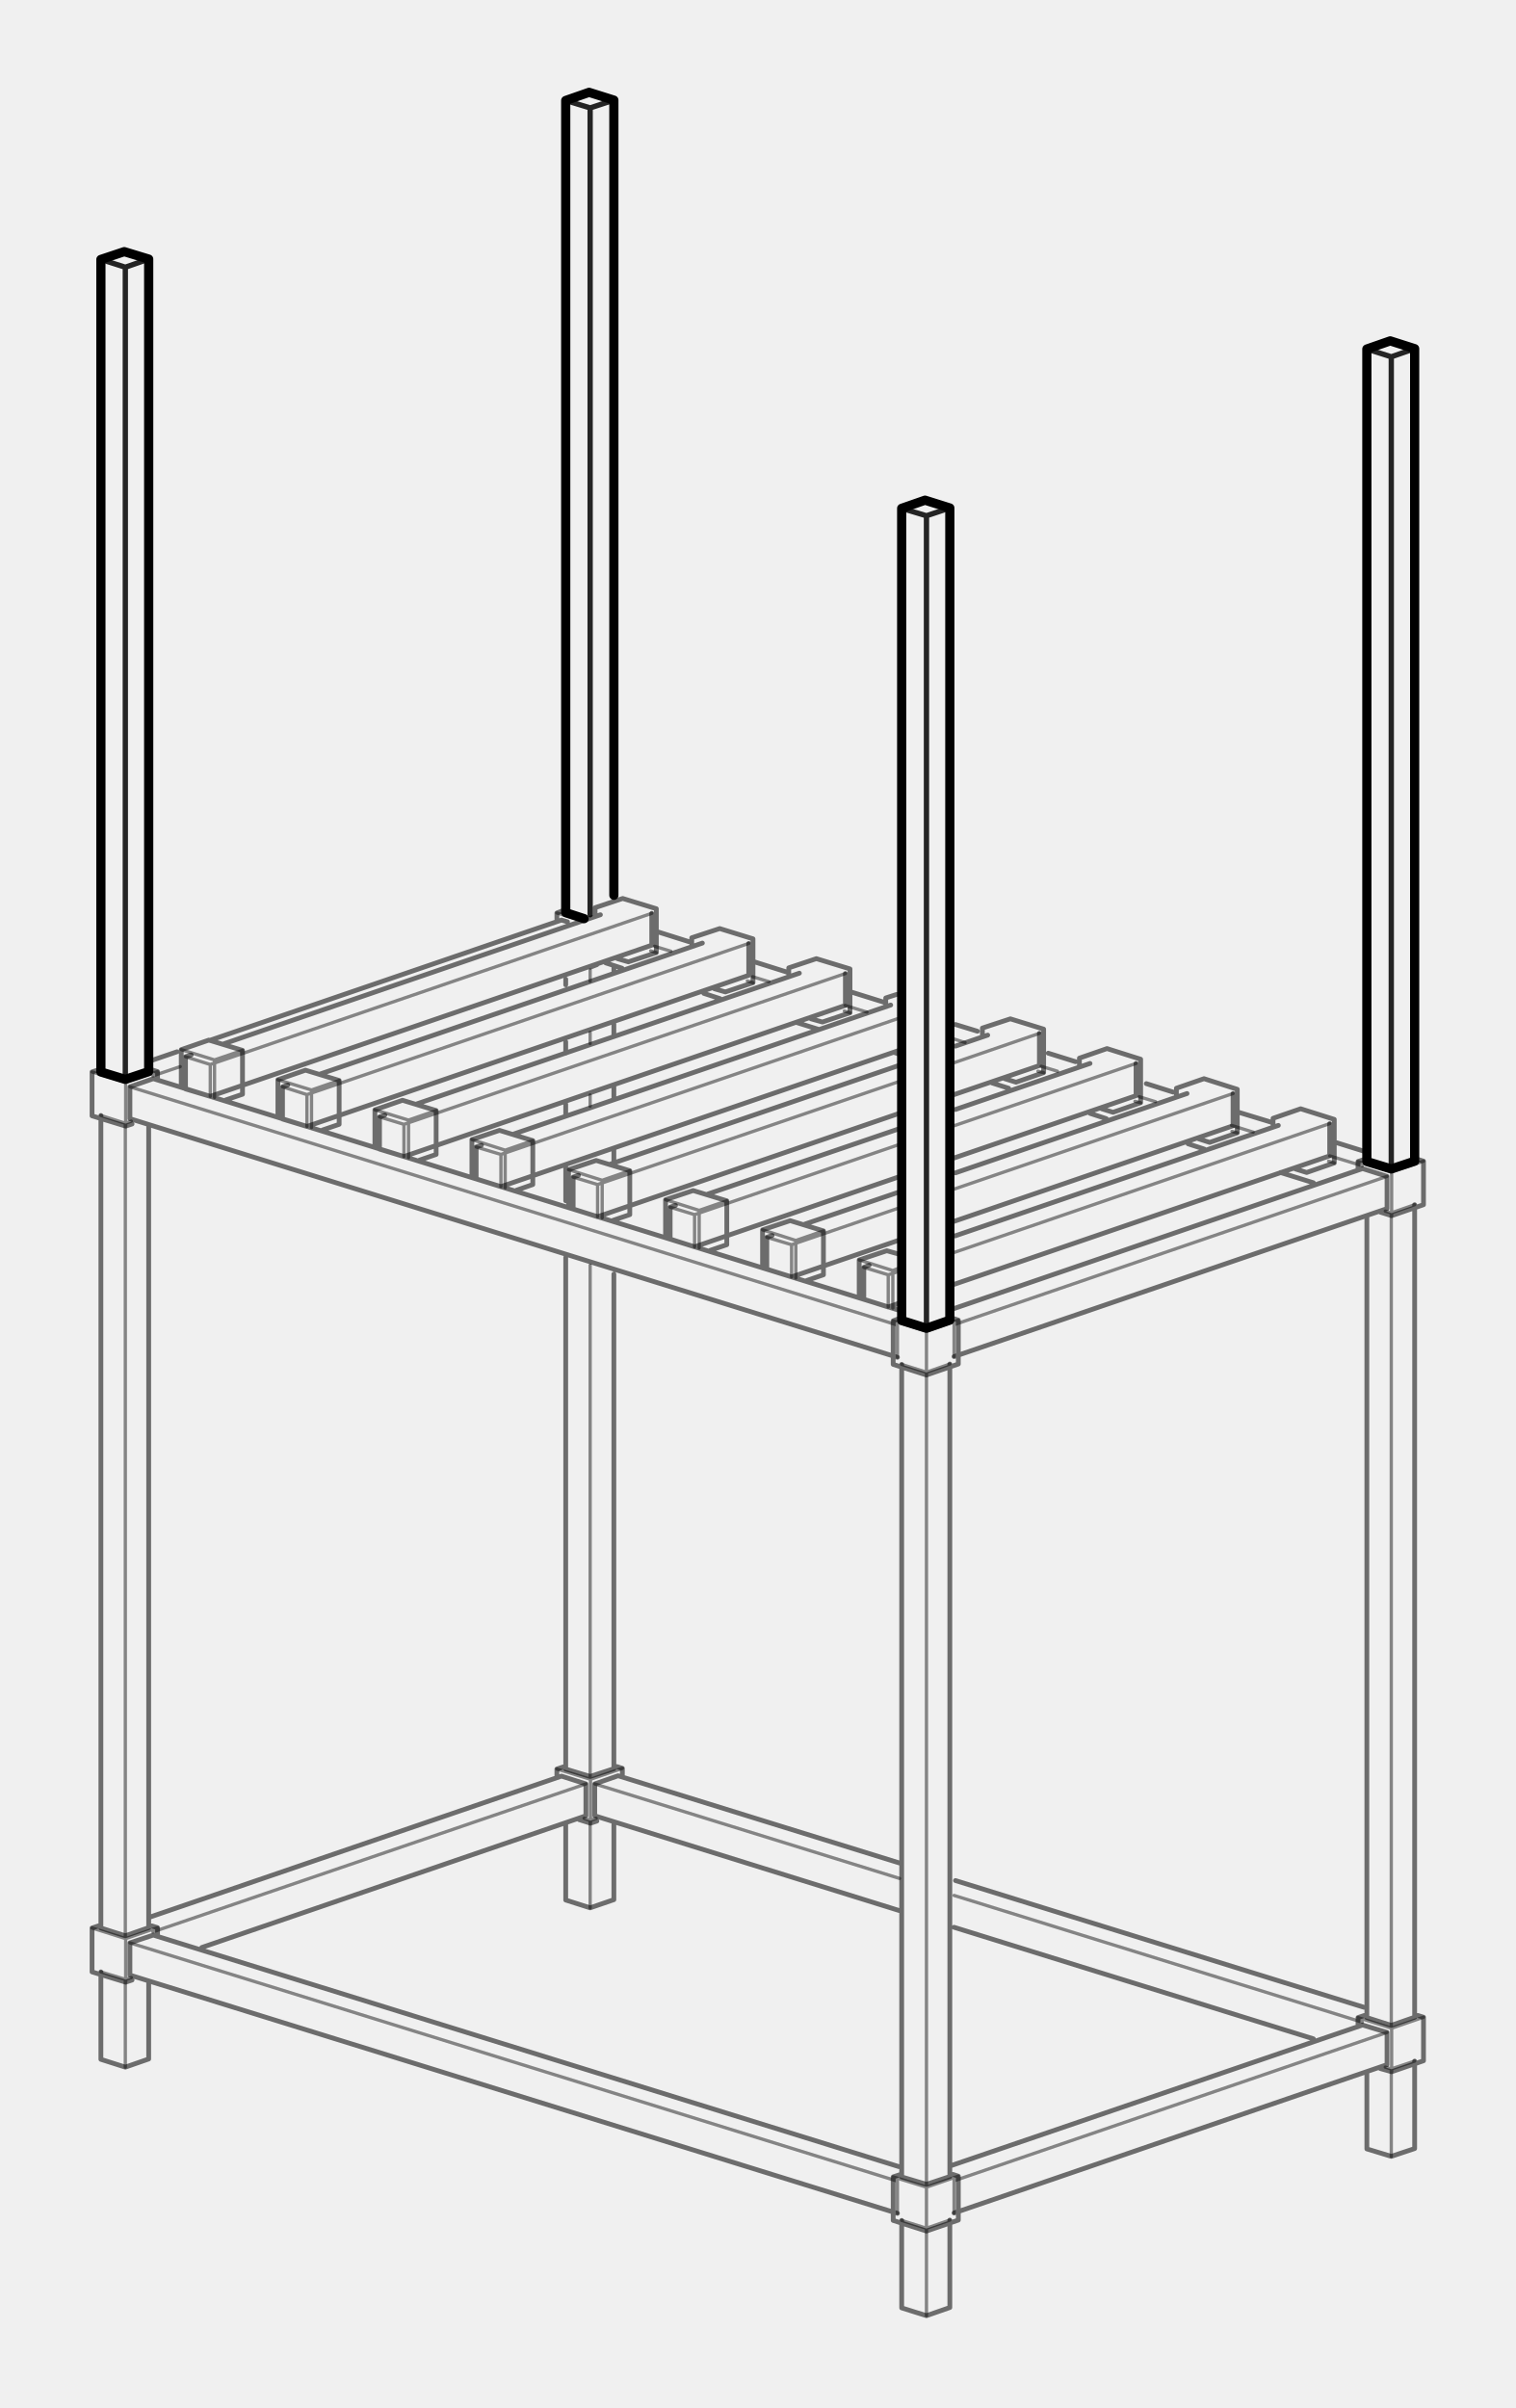
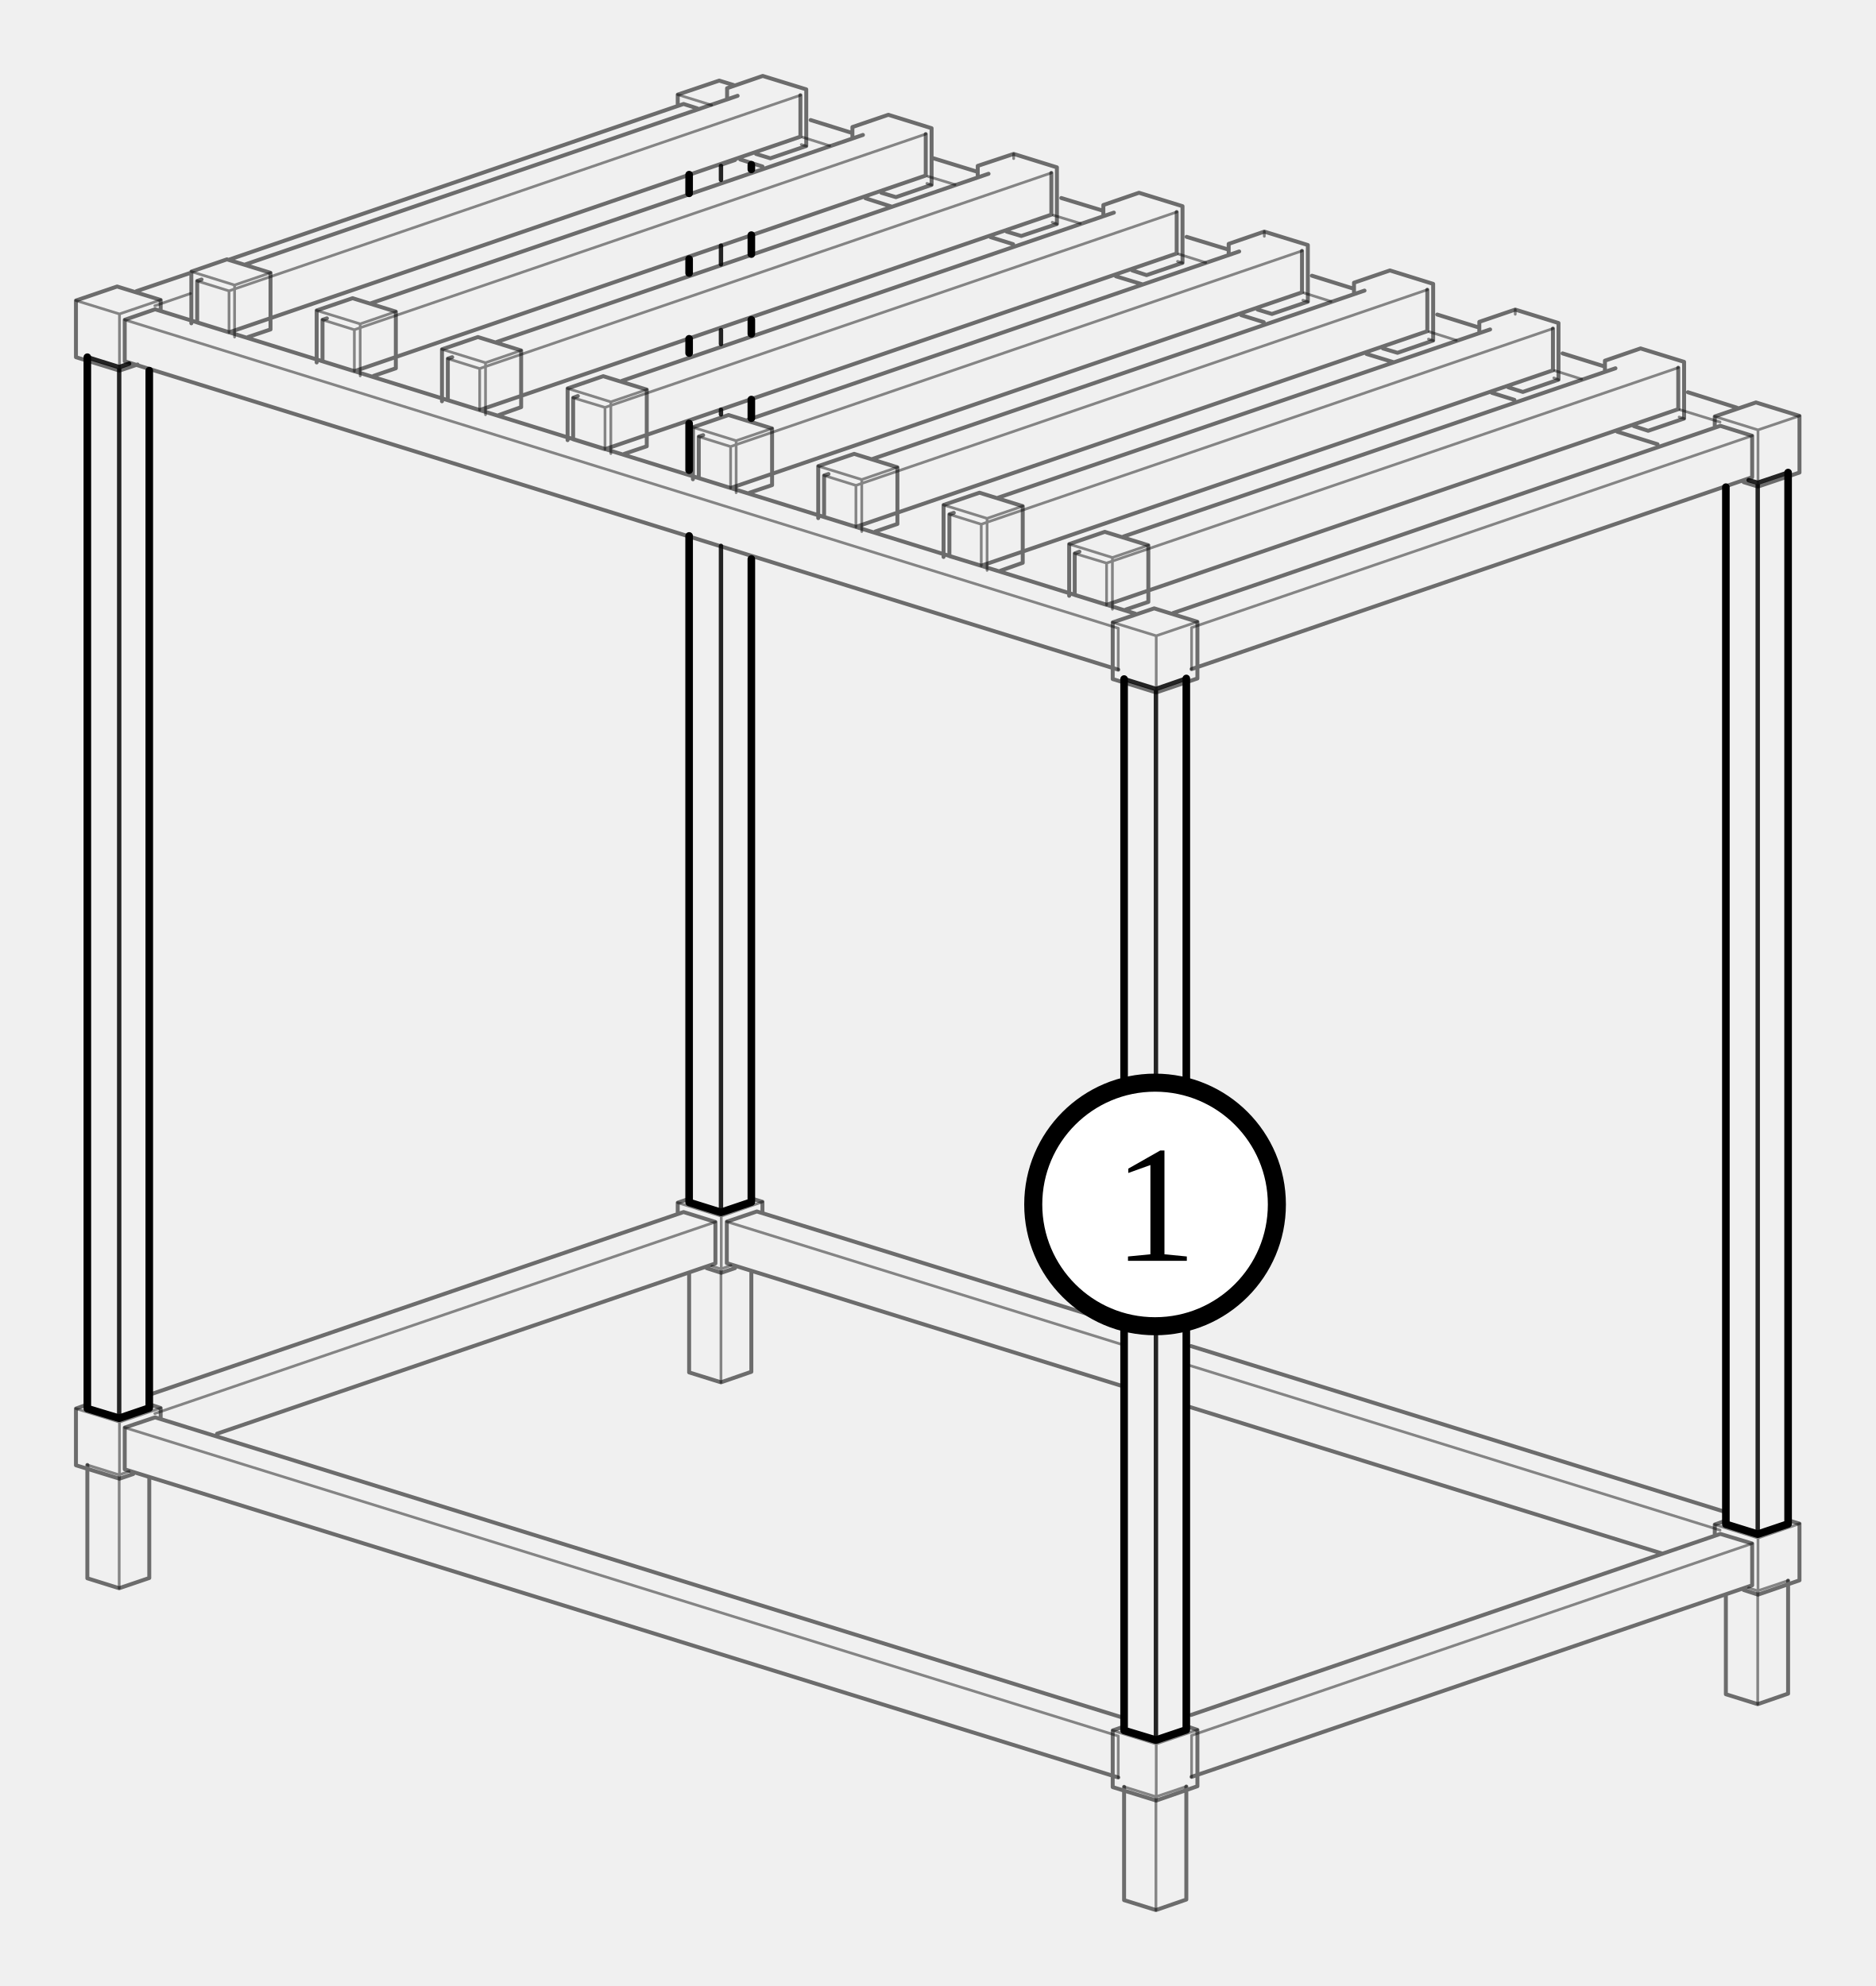
- <svg xmlns="http://www.w3.org/2000/svg" viewBox="0 0 428.1 680.0" width="428" height="680">
+ <svg xmlns="http://www.w3.org/2000/svg" viewBox="0 0 642.0 680.0" width="642" height="680">
  <g fill="none" stroke="currentColor" stroke-linecap="round" stroke-linejoin="round">
-     <path d="M26.0 544.5L35.5 547.5 M35.5 547.5L44.5 544.4 M35.5 559.8L35.5 547.5 M252.3 614.8L261.7 617.7 M261.7 617.7L270.7 614.6 M261.7 630.1L261.7 617.7 M383.6 569.8L393.1 572.8 M393.1 572.8L402.1 569.7 M393.1 585.1L393.1 572.8 M157.3 499.6L166.8 502.5 M166.8 502.5L175.8 499.4 M166.8 514.9L166.8 502.5 M36.7 548.7L253.5 616.0 M253.5 625.1L253.5 616.0 M168.0 503.8L254.1 530.5 M269.5 535.3L384.8 571.1 M43.2 545.6L165.5 503.8 M269.5 615.9L391.8 574.0 M269.5 625.0L269.5 615.9 M28.5 556.9L35.4 559.0 M35.4 559.0L37.1 558.5 M35.4 583.8L35.4 559.0 M254.7 627.1L261.7 629.3 M261.7 629.3L268.3 627.0 M261.7 654.0L261.7 629.3 M391.3 583.8L393.0 584.3 M393.0 584.3L399.6 582.1 M393.0 609.0L393.0 584.3 M165.0 513.5L166.7 514.1 M166.7 514.1L168.4 513.5 M166.7 538.8L166.7 514.1 M28.5 315.0L35.4 317.2 M35.4 317.2L37.1 316.6 M35.4 546.7L35.4 317.2 M254.7 385.3L261.7 387.5 M261.7 387.5L268.3 385.2 M261.7 616.9L261.7 387.5 M391.3 342.0L393.0 342.5 M393.0 342.5L399.6 340.2 M393.0 572.0L393.0 342.5 M166.7 501.7L166.7 357.3 M166.7 312.4L166.7 309.2 M166.7 294.7L166.7 291.5 M166.7 277.1L166.7 273.9 M26.0 302.7L35.5 305.6 M35.5 305.6L44.5 302.6 M35.5 318.0L35.5 305.6 M252.3 373.0L261.7 375.9 M261.7 375.9L270.7 372.8 M261.7 388.3L261.7 375.9 M383.6 328.0L393.1 330.9 M393.1 330.9L402.1 327.9 M393.1 343.3L393.1 330.9 M157.3 257.8L163.6 259.7 M36.7 306.9L253.5 374.2 M253.5 383.3L253.5 374.2 M184.9 267.2L189.5 268.6 M212.6 275.8L217.2 277.2 M238.7 283.9L244.9 285.8 M269.5 293.4L272.6 294.4 M294.1 301.1L298.7 302.5 M321.8 309.7L326.4 311.1 M347.9 317.8L354.0 319.7 M375.6 326.4L384.8 329.2 M43.2 303.8L50.9 301.2 M269.5 374.1L391.8 332.2 M269.5 383.1L269.5 374.1 M52.4 298.4L59.4 300.6 M59.4 300.6L184.1 257.9 M59.4 309.6L59.4 300.6 M51.2 296.4L60.6 299.3 M60.6 299.3L68.5 296.6 M60.6 309.9L60.6 299.3 M183.8 268.5L185.4 269.0 M79.8 306.9L86.7 309.1 M86.7 309.1L211.5 266.4 M86.7 318.1L86.7 309.1 M78.5 304.9L88.0 307.8 M88.0 307.8L95.8 305.1 M88.0 318.4L88.0 307.8 M211.1 277.0L212.7 277.5 M107.2 315.4L114.1 317.5 M114.1 317.5L238.8 274.9 M114.1 326.6L114.1 317.5 M105.9 313.4L115.4 316.3 M115.4 316.3L123.2 313.6 M115.4 326.9L115.4 316.3 M238.5 285.5L240.1 286.0 M134.5 323.9L141.5 326.0 M141.5 326.0L254.0 287.5 M141.5 335.1L141.5 326.0 M133.3 321.8L142.7 324.8 M142.7 324.8L150.5 322.1 M142.7 335.4L142.7 324.8 M161.9 332.4L168.8 334.5 M168.8 334.5L254.0 305.4 M269.2 300.2L293.6 291.8 M168.8 343.6L168.8 334.5 M160.6 330.3L170.1 333.3 M170.1 333.3L177.9 330.6 M170.1 343.9L170.1 333.3 M293.2 302.5L294.8 302.9 M189.3 340.9L196.2 343.0 M196.2 343.0L254.0 323.2 M269.2 318.0L320.9 300.3 M196.2 352.1L196.2 343.0 M188.0 338.8L197.5 341.8 M197.5 341.8L205.3 339.1 M197.5 352.4L197.5 341.8 M320.6 311.0L322.2 311.4 M216.6 349.4L223.6 351.5 M223.6 351.5L254.0 341.1 M269.2 335.9L348.3 308.8 M223.6 360.6L223.6 351.5 M215.4 347.3L224.8 350.3 M224.8 350.3L232.6 347.6 M224.8 360.9L224.8 350.3 M348.0 319.5L349.5 319.9 M244.0 357.9L250.9 360.0 M250.9 360.0L254.0 359.0 M269.2 353.8L375.6 317.3 M250.9 369.1L250.9 360.0 M242.7 355.8L252.2 358.8 M252.2 358.8L253.7 358.2 M252.2 369.4L252.2 358.8 M375.3 327.9L376.9 328.4" stroke-width="0.93" opacity="0.45" />
-     <path d="M35.5 559.8L37.3 559.2 M26.0 556.9L35.5 559.8 M42.9 543.9L44.5 544.4 M26.0 544.5L27.8 543.9 M26.0 556.9L26.0 544.5 M44.5 546.2L44.5 544.4 M261.7 630.1L270.7 627.0 M252.3 627.1L261.7 630.1 M269.2 614.1L270.7 614.6 M252.3 614.8L254.1 614.2 M252.3 627.1L252.3 614.8 M270.7 627.0L270.7 614.6 M393.1 585.1L402.1 582.0 M389.9 584.2L393.1 585.1 M400.5 569.2L402.1 569.7 M383.6 569.8L385.4 569.2 M383.6 571.6L383.6 569.8 M402.1 582.0L402.1 569.7 M166.8 514.9L168.6 514.3 M163.6 513.9L166.8 514.9 M174.2 498.9L175.8 499.4 M157.3 499.6L159.1 499.0 M157.3 501.4L157.3 499.6 M175.8 501.2L175.8 499.4 M36.7 557.8L253.5 625.1 M43.3 546.5L253.9 611.9 M36.7 548.7L43.3 546.5 M36.7 557.8L36.7 548.7 M168.0 512.8L254.1 539.6 M269.5 544.3L371.0 575.8 M174.6 501.5L254.6 526.3 M269.9 531.1L385.3 566.9 M168.0 503.8L174.6 501.5 M168.0 512.8L168.0 503.8 M57.0 550.0L165.5 512.8 M158.6 501.6L165.5 503.8 M42.4 541.4L158.6 501.6 M165.5 512.8L165.5 503.8 M269.5 625.0L391.8 583.1 M384.9 571.9L391.8 574.0 M268.7 611.6L384.9 571.9 M391.8 583.1L391.8 574.0 M35.4 583.8L42.0 581.5 M28.5 581.6L35.4 583.8 M28.5 581.6L28.5 556.9 M42.0 581.5L42.0 560.1 M261.7 654.0L268.3 651.7 M254.7 651.8L261.7 654.0 M254.7 651.8L254.7 627.1 M268.3 651.7L268.3 627.0 M393.0 609.0L399.6 606.8 M386.1 606.9L393.0 609.0 M386.1 606.9L386.1 585.5 M399.6 606.8L399.6 582.1 M166.7 538.8L173.4 536.5 M159.8 536.6L166.7 538.8 M159.8 536.6L159.8 515.2 M173.4 536.5L173.4 515.1 M35.4 546.7L42.0 544.4 M28.5 544.5L35.4 546.7 M28.5 544.5L28.5 315.0 M42.0 544.4L42.0 318.2 M261.7 616.9L268.3 614.7 M254.7 614.8L261.7 616.9 M254.7 614.8L254.7 385.3 M268.3 614.7L268.3 385.2 M393.0 572.0L399.6 569.7 M386.1 569.8L393.0 572.0 M386.1 569.8L386.1 343.5 M399.6 569.7L399.6 340.2 M166.7 501.7L173.4 499.5 M159.8 499.6L166.7 501.7 M159.8 499.6L159.8 355.1 M159.8 339.1L159.8 329.5 M159.8 315.0L159.8 311.8 M159.8 297.4L159.8 294.2 M159.8 278.1L159.8 276.5 M173.4 499.5L173.4 359.8 M173.4 327.8L173.4 324.5 M173.4 310.1L173.4 306.9 M173.4 292.5L173.4 289.2 M173.4 274.8L173.4 273.2 M35.5 318.0L37.3 317.4 M26.0 315.1L35.5 318.0 M42.9 302.1L44.5 302.6 M26.0 302.7L27.8 302.1 M26.0 315.1L26.0 302.7 M44.5 304.3L44.5 302.6 M261.7 388.3L270.7 385.2 M252.3 385.3L261.7 388.3 M269.2 372.3L270.7 372.8 M252.3 373.0L254.1 372.3 M252.3 385.3L252.3 373.0 M270.7 385.2L270.7 372.8 M393.1 343.3L402.1 340.2 M389.9 342.3L393.1 343.3 M400.5 327.4L402.1 327.9 M383.6 328.0L385.4 327.4 M383.6 329.8L383.6 328.0 M402.1 340.2L402.1 327.9 M166.8 273.1L168.6 272.4 M157.3 257.8L159.1 257.1 M157.3 259.5L157.3 257.8 M36.7 315.9L253.5 383.3 M43.3 304.6L253.9 370.0 M36.7 306.9L43.3 304.6 M36.7 315.9L36.7 306.9 M171.1 271.9L175.7 273.4 M198.8 280.5L203.4 282.0 M224.9 288.7L231.0 290.6 M252.6 297.2L254.1 297.7 M280.2 305.8L284.9 307.3 M307.9 314.4L312.5 315.9 M335.6 323.0L340.2 324.5 M361.7 331.1L371.0 334.0 M185.4 263.0L194.6 265.9 M213.1 271.6L222.3 274.5 M240.7 280.2L250.0 283.1 M269.9 289.3L276.1 291.2 M296.1 297.4L303.8 299.8 M323.8 306.0L331.4 308.4 M349.9 314.1L359.1 316.9 M377.6 322.7L385.3 325.1 M158.6 259.8L160.3 260.3 M42.4 299.6L50.0 297.0 M59.2 293.8L158.6 259.8 M269.5 383.1L391.8 341.3 M384.9 330.0L391.8 332.2 M268.7 369.8L384.9 330.0 M391.8 341.3L391.8 332.2 M59.4 309.6L184.1 266.9 M52.4 307.5L59.4 309.6 M52.4 298.4L54.0 297.9 M63.1 294.8L169.6 258.3 M52.4 307.5L52.4 298.4 M184.1 266.9L184.1 257.9 M63.8 310.6L68.5 309.0 M59.0 293.7L68.5 296.6 M51.2 296.4L59.0 293.7 M51.2 307.0L51.2 296.4 M68.5 309.0L68.5 296.6 M177.5 271.6L185.4 269.0 M174.4 270.7L177.5 271.6 M175.9 253.7L185.4 256.6 M168.1 256.3L175.9 253.7 M185.4 269.0L185.4 256.6 M168.1 258.1L168.1 256.3 M86.7 318.1L211.5 275.4 M79.8 316.0L86.7 318.1 M79.8 306.9L81.3 306.4 M90.4 303.3L198.4 266.3 M79.8 316.0L79.8 306.9 M211.5 275.4L211.5 266.4 M91.1 319.1L95.8 317.5 M86.3 302.2L95.8 305.1 M78.5 304.9L86.3 302.2 M78.5 315.4L78.5 304.9 M95.8 317.5L95.8 305.1 M204.9 280.1L212.7 277.5 M201.8 279.2L204.9 280.1 M203.3 262.2L212.7 265.1 M195.4 264.8L203.3 262.2 M212.7 277.5L212.7 265.1 M195.4 266.6L195.4 264.8 M114.1 326.6L238.8 283.9 M107.2 324.5L114.1 326.6 M107.2 315.4L108.7 314.9 M117.8 311.7L225.8 274.8 M107.2 324.5L107.2 315.4 M238.8 283.9L238.8 274.9 M118.5 327.6L123.2 326.0 M113.7 310.7L123.2 313.6 M105.9 313.4L113.7 310.7 M105.9 323.9L105.9 313.4 M123.2 326.0L123.2 313.6 M232.3 288.6L240.1 286.0 M229.1 287.7L232.3 288.6 M230.6 270.7L240.1 273.6 M222.8 273.3L230.6 270.7 M240.1 286.0L240.1 273.6 M222.8 275.1L222.8 273.3 M141.5 335.1L254.0 296.6 M134.5 332.9L141.5 335.1 M134.5 323.9L136.0 323.4 M145.2 320.2L251.6 283.8 M134.5 332.9L134.5 323.9 M145.9 336.1L150.5 334.5 M141.1 319.2L150.5 322.1 M133.3 321.8L141.1 319.2 M133.3 332.4L133.3 321.8 M150.5 334.5L150.5 322.1 M250.2 281.8L253.3 280.8 M250.2 283.6L250.2 281.8 M168.8 343.6L254.0 314.4 M269.2 309.2L293.6 300.9 M161.9 341.4L168.8 343.6 M161.9 332.4L163.4 331.9 M172.5 328.7L254.7 300.6 M269.9 295.4L279.0 292.3 M161.9 341.4L161.9 332.4 M293.6 300.9L293.6 291.8 M173.2 344.6L177.9 343.0 M168.4 327.7L177.9 330.6 M160.6 330.3L168.4 327.7 M160.6 340.9L160.6 330.3 M177.9 343.0L177.9 330.6 M287.0 305.6L294.8 302.9 M283.8 304.6L287.0 305.6 M285.4 287.7L294.8 290.6 M277.5 290.3L285.4 287.7 M294.8 302.9L294.8 290.6 M277.5 292.1L277.5 290.3 M196.2 352.1L254.0 332.3 M269.2 327.1L320.9 309.4 M189.3 349.9L196.2 352.1 M189.3 340.9L190.8 340.4 M199.9 337.2L254.7 318.5 M269.9 313.3L307.9 300.3 M189.3 349.9L189.3 340.9 M320.9 309.4L320.9 300.3 M200.6 353.1L205.3 351.5 M195.8 336.2L205.3 339.1 M188.0 338.8L195.8 336.2 M188.0 349.4L188.0 338.8 M205.3 351.5L205.3 339.1 M314.4 314.1L322.2 311.4 M311.2 313.1L314.4 314.1 M312.7 296.1L322.2 299.1 M304.9 298.8L312.7 296.1 M322.2 311.4L322.2 299.1 M304.9 300.6L304.9 298.8 M223.6 360.6L254.0 350.2 M269.2 345.0L348.3 317.9 M216.6 358.4L223.6 360.6 M216.6 349.4L218.1 348.9 M227.3 345.7L254.6 336.4 M269.9 331.2L335.3 308.8 M216.6 358.4L216.6 349.4 M348.3 317.9L348.3 308.8 M227.9 361.6L232.6 360.0 M223.2 344.7L232.6 347.6 M215.4 347.3L223.2 344.7 M215.4 357.9L215.4 347.3 M232.6 360.0L232.6 347.6 M341.7 322.6L349.5 319.9 M338.6 321.6L341.7 322.6 M340.1 304.6L349.5 307.6 M332.3 307.3L340.1 304.6 M349.5 319.9L349.5 307.6 M332.3 309.1L332.3 307.3 M250.9 369.1L254.0 368.0 M269.2 362.8L375.6 326.4 M244.0 366.9L250.9 369.1 M244.0 357.9L245.5 357.3 M269.8 349.0L361.1 317.8 M244.0 366.9L244.0 357.9 M375.6 326.4L375.6 317.3 M250.5 353.2L253.7 354.1 M242.7 355.8L250.5 353.2 M242.7 366.4L242.7 355.8 M369.1 331.1L376.9 328.4 M365.9 330.1L369.1 331.1 M367.4 313.1L376.9 316.1 M359.6 315.8L367.4 313.1 M376.9 328.4L376.9 316.1 M359.6 317.6L359.6 315.8" stroke-width="1.35" opacity="0.55" />
-     <path d="M28.5 73.2L35.4 75.4 M35.4 75.4L42.0 73.1 M35.4 304.8L35.4 75.4 M254.7 143.5L261.7 145.6 M261.7 145.6L268.3 143.4 M261.7 375.1L261.7 145.6 M386.1 98.5L393.0 100.7 M393.0 100.7L399.6 98.4 M393.0 330.1L393.0 100.7 M159.8 28.3L166.7 30.4 M166.7 30.4L173.4 28.2 M166.7 258.3L166.7 30.4" stroke-width="1.50" opacity="0.85" />
-     <path d="M35.4 304.8L42.0 302.6 M28.5 302.7L35.4 304.8 M35.1 71.0L42.0 73.1 M28.5 73.2L35.1 71.0 M28.5 302.7L28.5 73.2 M42.0 302.6L42.0 73.1 M261.7 375.1L268.3 372.8 M254.7 372.9L261.7 375.1 M261.3 141.2L268.3 143.4 M254.7 143.5L261.3 141.2 M254.7 372.9L254.7 143.5 M268.3 372.8L268.3 143.4 M393.0 330.1L399.6 327.9 M386.1 328.0L393.0 330.1 M392.7 96.2L399.6 98.4 M386.1 98.5L392.7 96.2 M386.1 328.0L386.1 98.5 M399.6 327.9L399.6 98.4 M159.8 257.7L165.0 259.4 M166.4 26.0L173.4 28.2 M159.8 28.3L166.4 26.0 M159.8 257.7L159.8 28.3 M173.4 252.8L173.4 28.2" stroke-width="2.60" opacity="1.0" />
+     <path d="M26.0 482.3L40.9 486.9 M40.9 486.9L55.0 482.1 M40.9 506.3L40.9 486.9 M380.9 592.5L395.8 597.1 M395.8 597.1L409.9 592.3 M395.8 616.5L395.8 597.1 M587.0 522.0L601.8 526.6 M601.8 526.6L616.0 521.7 M601.8 546.0L601.8 526.6 M232.0 411.8L246.9 416.4 M246.9 416.4L261.0 411.5 M246.9 435.8L246.9 416.4 M42.7 488.8L382.8 594.4 M382.8 608.6L382.8 594.4 M248.8 418.3L383.6 460.2 M406.5 467.3L588.8 523.9 M53.0 484.0L244.9 418.4 M407.9 594.2L599.8 528.5 M407.9 608.4L407.9 594.2 M29.9 501.6L40.8 505.0 M40.8 505.0L44.2 503.8 M40.8 543.8L40.8 505.0 M384.8 611.8L395.7 615.2 M395.7 615.2L406.1 611.7 M395.7 654.0L395.7 615.2 M598.6 543.7L601.7 544.7 M601.7 544.7L612.1 541.2 M601.7 583.5L601.7 544.7 M243.7 433.5L246.8 434.5 M246.8 434.5L250.2 433.3 M246.8 473.3L246.8 434.5 M26.0 102.9L40.9 107.5 M40.9 107.5L55.0 102.7 M40.9 126.9L40.9 107.5 M380.9 213.1L395.8 217.7 M395.8 217.7L409.9 212.9 M395.8 237.1L395.8 217.7 M587.0 142.6L601.8 147.2 M601.8 147.2L616.0 142.4 M601.8 166.6L601.8 147.2 M232.0 32.4L243.6 36.0 M42.7 109.5L382.8 215.1 M382.8 229.3L382.8 215.1 M274.8 47.0L284.0 49.9 M317.7 60.4L326.9 63.2 M360.6 73.7L369.8 76.5 M403.5 87.0L412.7 89.9 M446.4 100.3L455.6 103.2 M489.3 113.6L498.5 116.5 M532.2 126.9L541.4 129.8 M575.1 140.3L588.8 144.5 M53.0 104.7L65.2 100.5 M407.9 214.9L599.8 149.2 M407.9 229.1L407.9 214.9 M67.5 96.2L78.4 99.6 M78.4 99.6L274.0 32.6 M78.4 113.8L78.4 99.6 M65.5 93.0L80.3 97.6 M80.3 97.6L92.6 93.4 M80.3 115.4L80.3 97.6 M274.3 49.5L276.0 50.0 M110.4 109.5L121.3 112.9 M121.3 112.9L316.9 45.9 M121.3 127.1L121.3 112.9 M108.4 106.3L123.3 110.9 M123.3 110.9L135.5 106.7 M123.3 128.7L123.3 110.9 M317.3 62.8L318.9 63.3 M153.3 122.8L164.2 126.2 M164.2 126.2L359.9 59.2 M164.2 140.4L164.2 126.2 M151.3 119.6L166.2 124.2 M166.2 124.2L178.4 120.0 M166.2 142.0L166.2 124.2 M360.2 76.1L361.8 76.7 M347.0 54.3L347.0 52.7 M196.2 136.2L207.1 139.5 M207.1 139.5L402.8 72.6 M207.1 153.8L207.1 139.5 M194.3 133.0L209.1 137.6 M209.1 137.6L221.4 133.4 M209.1 155.3L209.1 137.6 M403.1 89.5L404.8 90.0 M239.2 149.5L250.1 152.9 M250.1 152.9L445.7 85.9 M250.1 167.1L250.1 152.9 M237.2 146.3L252.0 150.9 M252.0 150.9L264.3 146.7 M252.0 168.7L252.0 150.9 M446.0 102.8L447.7 103.3 M432.8 80.9L432.8 79.3 M282.1 162.8L293.0 166.2 M293.0 166.2L488.6 99.2 M293.0 180.4L293.0 166.2 M280.1 159.6L295.0 164.2 M295.0 164.2L307.2 160.0 M295.0 182.0L295.0 164.2 M489.0 116.1L490.6 116.6 M325.0 176.1L335.9 179.5 M335.9 179.5L531.6 112.5 M335.9 193.7L335.9 179.5 M323.0 172.9L337.9 177.5 M337.9 177.5L350.1 173.3 M337.9 195.3L337.9 177.5 M531.9 129.4L533.5 130.0 M518.7 107.6L518.7 106.0 M367.9 189.5L378.8 192.8 M378.8 192.8L574.5 125.9 M378.8 207.1L378.8 192.8 M366.0 186.3L380.8 190.9 M380.8 190.9L393.1 186.7 M380.8 208.6L380.8 190.9 M574.8 142.8L576.5 143.3" stroke-width="0.93" opacity="0.45" />
+     <path d="M40.9 506.3L45.6 504.7 M26.0 501.7L40.9 506.3 M51.7 481.0L55.0 482.1 M26.0 482.3L29.1 481.2 M26.0 501.7L26.0 482.3 M55.0 485.3L55.0 482.1 M395.8 616.5L409.9 611.6 M380.9 611.9L395.8 616.5 M406.6 591.2L409.9 592.3 M380.9 592.5L384.1 591.4 M380.9 611.9L380.9 592.5 M409.9 611.6L409.9 592.3 M601.8 546.0L616.0 541.1 M596.9 544.4L601.8 546.0 M612.7 520.7L616.0 521.7 M587.0 522.0L590.1 520.9 M587.0 525.2L587.0 522.0 M616.0 541.1L616.0 521.7 M246.9 435.8L251.6 434.2 M241.9 434.2L246.9 435.8 M257.7 410.5L261.0 411.5 M232.0 411.8L235.2 410.7 M232.0 415.0L232.0 411.8 M261.0 414.8L261.0 411.5 M42.7 503.1L382.8 608.6 M53.1 485.3L384.0 588.0 M42.7 488.8L53.1 485.3 M42.7 503.1L42.7 488.8 M248.8 432.5L383.6 474.4 M406.5 481.5L568.9 531.9 M259.1 414.8L384.8 453.8 M407.7 460.9L590.0 517.5 M248.8 418.3L259.1 414.8 M248.8 432.5L248.8 418.3 M74.3 490.9L244.9 432.6 M234.0 415.0L244.9 418.4 M51.3 477.5L234.0 415.0 M244.9 432.6L244.9 418.4 M407.9 608.4L599.8 542.8 M588.9 525.2L599.8 528.5 M407.7 587.2L588.9 525.2 M599.8 542.8L599.8 528.5 M40.8 543.8L51.1 540.3 M29.9 540.4L40.8 543.8 M29.9 540.4L29.9 501.6 M51.1 540.3L51.1 506.3 M395.7 654.0L406.1 650.4 M384.8 650.6L395.7 654.0 M384.8 650.6L384.8 611.8 M406.1 650.4L406.1 611.7 M601.7 583.5L612.1 579.9 M590.8 580.1L601.7 583.5 M590.8 580.1L590.8 546.2 M612.1 579.9L612.1 541.2 M246.8 473.3L257.2 469.7 M235.9 469.9L246.8 473.3 M235.9 469.9L235.9 436.0 M257.2 469.7L257.2 435.8 M40.9 126.9L47.1 124.8 M26.0 122.3L40.9 126.9 M40.1 98.1L55.0 102.7 M26.0 102.9L40.1 98.1 M26.0 122.3L26.0 102.9 M55.0 105.9L55.0 102.7 M395.8 237.1L409.9 232.3 M380.9 232.5L395.8 237.1 M395.1 208.3L409.9 212.9 M380.9 213.1L395.1 208.3 M380.9 232.5L380.9 213.1 M409.9 232.3L409.9 212.9 M601.8 166.6L616.0 161.8 M596.9 165.1L601.8 166.6 M601.1 137.8L616.0 142.4 M587.0 142.6L601.1 137.8 M587.0 145.8L587.0 142.6 M616.0 161.8L616.0 142.4 M246.9 56.4L251.6 54.8 M246.2 27.6L251.1 29.1 M232.0 32.4L246.2 27.6 M232.0 35.6L232.0 32.4 M42.7 123.7L382.8 229.3 M53.1 105.9L388.6 210.1 M42.7 109.5L53.1 105.9 M42.7 123.7L42.7 109.5 M253.4 54.6L261.0 57.0 M296.3 67.9L305.4 70.8 M339.1 81.2L346.8 83.6 M382.0 94.6L391.2 97.4 M424.9 107.9L432.6 110.3 M467.8 121.2L477.0 124.0 M510.7 134.5L518.4 136.9 M553.6 147.8L567.4 152.1 M277.5 41.1L291.3 45.4 M318.9 54.0L334.2 58.7 M363.3 67.8L377.1 72.0 M406.2 81.1L420.0 85.3 M449.1 94.4L462.9 98.7 M492.0 107.7L505.8 112.0 M534.9 121.0L548.7 125.3 M577.8 134.3L594.6 139.6 M234.0 35.6L238.7 37.1 M46.7 99.7L65.0 93.5 M78.7 88.8L234.0 35.6 M407.9 229.1L599.8 163.4 M588.9 145.8L599.8 149.2 M401.6 209.9L588.9 145.8 M599.8 163.4L599.8 149.2 M78.4 113.8L274.0 46.8 M67.5 110.4L78.4 113.8 M67.5 96.2L69.0 95.7 M84.1 90.5L252.5 32.8 M67.5 110.4L67.5 96.2 M274.0 46.8L274.0 32.6 M84.9 115.4L92.6 112.8 M77.7 88.8L92.6 93.4 M65.5 93.0L77.7 88.8 M65.5 110.7L65.5 93.0 M92.6 112.8L92.6 93.4 M263.7 54.2L276.0 50.0 M258.8 52.7L263.7 54.2 M261.1 26.0L276.0 30.6 M248.9 30.2L261.1 26.0 M276.0 50.0L276.0 30.6 M248.9 33.4L248.9 30.2 M121.3 127.1L316.9 60.1 M110.4 123.7L121.3 127.1 M110.4 109.5L111.9 109.0 M127.1 103.8L295.4 46.2 M110.4 123.7L110.4 109.5 M316.9 60.1L316.9 45.9 M127.9 128.7L135.5 126.1 M120.7 102.1L135.5 106.7 M108.4 106.3L120.7 102.1 M108.4 124.1L108.4 106.3 M135.5 126.1L135.5 106.7 M306.7 67.5L318.9 63.3 M301.7 66.0L306.7 67.5 M304.1 39.3L318.9 43.9 M291.8 43.5L304.1 39.3 M318.9 63.3L318.9 43.9 M291.8 46.8L291.8 43.5 M164.2 140.4L359.9 73.5 M153.3 137.0L164.2 140.4 M153.3 122.8L154.8 122.3 M170.0 117.1L338.4 59.5 M153.3 137.0L153.3 122.8 M359.9 73.5L359.9 59.2 M170.8 142.1L178.4 139.4 M163.6 115.4L178.4 120.0 M151.3 119.6L163.6 115.4 M151.3 137.4L151.3 119.6 M178.4 139.4L178.4 120.0 M349.6 80.8L361.8 76.7 M344.6 79.3L349.6 80.8 M347.0 52.7L361.8 57.3 M334.7 56.8L347.0 52.7 M361.8 76.7L361.8 57.3 M334.7 60.1L334.7 56.8 M207.1 153.8L402.8 86.8 M196.2 150.4L207.1 153.8 M196.2 136.2L197.8 135.6 M212.9 130.4L381.3 72.8 M196.2 150.4L196.2 136.2 M402.8 86.8L402.8 72.6 M213.7 155.4L221.4 152.8 M206.5 128.8L221.4 133.4 M194.3 133.0L206.5 128.8 M194.3 150.7L194.3 133.0 M221.4 152.8L221.4 133.4 M392.5 94.2L404.8 90.0 M387.6 92.6L392.5 94.2 M389.9 66.0L404.8 70.6 M377.7 70.2L389.9 66.0 M404.8 90.0L404.8 70.6 M377.7 73.4L377.7 70.2 M250.1 167.1L445.7 100.1 M239.2 163.7L250.1 167.1 M239.2 149.5L240.7 149.0 M255.9 143.8L424.2 86.1 M239.2 163.7L239.2 149.5 M445.7 100.1L445.7 85.9 M256.6 168.7L264.3 166.1 M249.4 142.1L264.3 146.7 M237.2 146.3L249.4 142.1 M237.2 164.1L237.2 146.3 M264.3 166.1L264.3 146.7 M435.4 107.5L447.7 103.3 M430.5 106.0L435.4 107.5 M432.8 79.3L447.7 83.9 M420.6 83.5L432.8 79.3 M447.7 103.3L447.7 83.9 M420.6 86.7L420.6 83.5 M293.0 180.4L488.6 113.4 M282.1 177.0L293.0 180.4 M282.1 162.8L283.6 162.3 M298.8 157.1L467.1 99.5 M282.1 177.0L282.1 162.8 M488.6 113.4L488.6 99.2 M299.6 182.0L307.2 179.4 M292.4 155.4L307.2 160.0 M280.1 159.6L292.4 155.4 M280.1 177.4L280.1 159.6 M307.2 179.4L307.2 160.0 M478.4 120.8L490.6 116.6 M473.4 119.3L478.4 120.8 M475.8 92.6L490.6 97.2 M463.5 96.8L475.8 92.6 M490.6 116.6L490.6 97.2 M463.5 100.1L463.5 96.8 M335.9 193.7L531.6 126.8 M325.0 190.4L335.9 193.7 M325.0 176.1L326.5 175.6 M341.7 170.4L510.1 112.8 M325.0 190.4L325.0 176.1 M531.6 126.8L531.6 112.5 M342.5 195.4L350.1 192.7 M335.3 168.7L350.1 173.3 M323.0 172.9L335.3 168.7 M323.0 190.7L323.0 172.9 M350.1 192.7L350.1 173.3 M521.3 134.2L533.5 130.0 M516.3 132.6L521.3 134.2 M518.7 106.0L533.5 110.6 M506.4 110.2L518.7 106.0 M533.5 130.0L533.5 110.6 M506.4 113.4L506.4 110.2 M378.8 207.1L574.5 140.1 M367.9 203.7L378.8 207.1 M367.9 189.5L369.5 188.9 M384.6 183.7L553.0 126.1 M367.9 203.7L367.9 189.5 M574.5 140.1L574.5 125.9 M385.4 208.7L393.1 206.1 M378.2 182.1L393.1 186.7 M366.0 186.3L378.2 182.1 M366.0 204.0L366.0 186.3 M393.1 206.1L393.1 186.7 M564.2 147.5L576.5 143.3 M559.3 145.9L564.2 147.5 M561.6 119.3L576.5 123.9 M549.4 123.5L561.6 119.3 M576.5 143.3L576.5 123.9 M549.4 126.7L549.4 123.5" stroke-width="1.35" opacity="0.55" />
+     <path d="M29.9 122.3L40.8 125.7 M40.8 125.7L44.2 124.5 M40.8 485.6L40.8 125.7 M384.8 232.5L395.7 235.9 M395.7 235.9L406.1 232.3 M395.7 595.8L395.7 235.9 M598.6 164.4L601.7 165.3 M601.7 165.3L612.1 161.8 M601.7 525.3L601.7 165.3 M246.8 415.1L246.8 186.9 M246.8 141.9L246.8 140.3 M246.8 117.8L246.8 113.0 M246.8 90.5L246.8 84.1 M246.8 61.6L246.8 56.8" stroke-width="1.50" opacity="0.85" />
+     <path d="M40.8 485.6L51.1 482.1 M29.9 482.3L40.8 485.6 M29.9 482.3L29.9 122.3 M51.1 482.1L51.1 126.9 M395.7 595.8L406.1 592.3 M384.8 592.5L395.7 595.8 M384.8 592.5L384.8 232.5 M406.1 592.3L406.1 232.3 M601.7 525.3L612.1 521.8 M590.8 521.9L601.7 525.3 M590.8 521.9L590.8 166.8 M612.1 521.8L612.1 161.8 M246.8 415.1L257.2 411.6 M235.9 411.7L246.8 415.1 M235.9 411.7L235.9 183.5 M235.9 161.0L235.9 145.0 M235.9 120.9L235.9 116.0 M235.9 93.5L235.9 88.7 M235.9 66.2L235.9 59.8 M257.2 411.6L257.2 191.4 M257.2 143.2L257.2 136.8 M257.2 114.3L257.2 109.5 M257.2 87.0L257.2 80.5 M257.2 58.0L257.2 56.4" stroke-width="2.60" opacity="1.0" />
+   </g>
+   <g class="baloes">
+     <g>
+       <circle cx="395.4" cy="412.4" r="41.7" fill="#fff" stroke="currentColor" stroke-width="6.18" />
+       <text x="395.4" y="412.4" font-size="57.2" text-anchor="middle" dominant-baseline="central" fill="currentColor" stroke="none">1</text>
+     </g>
  </g>
</svg>
